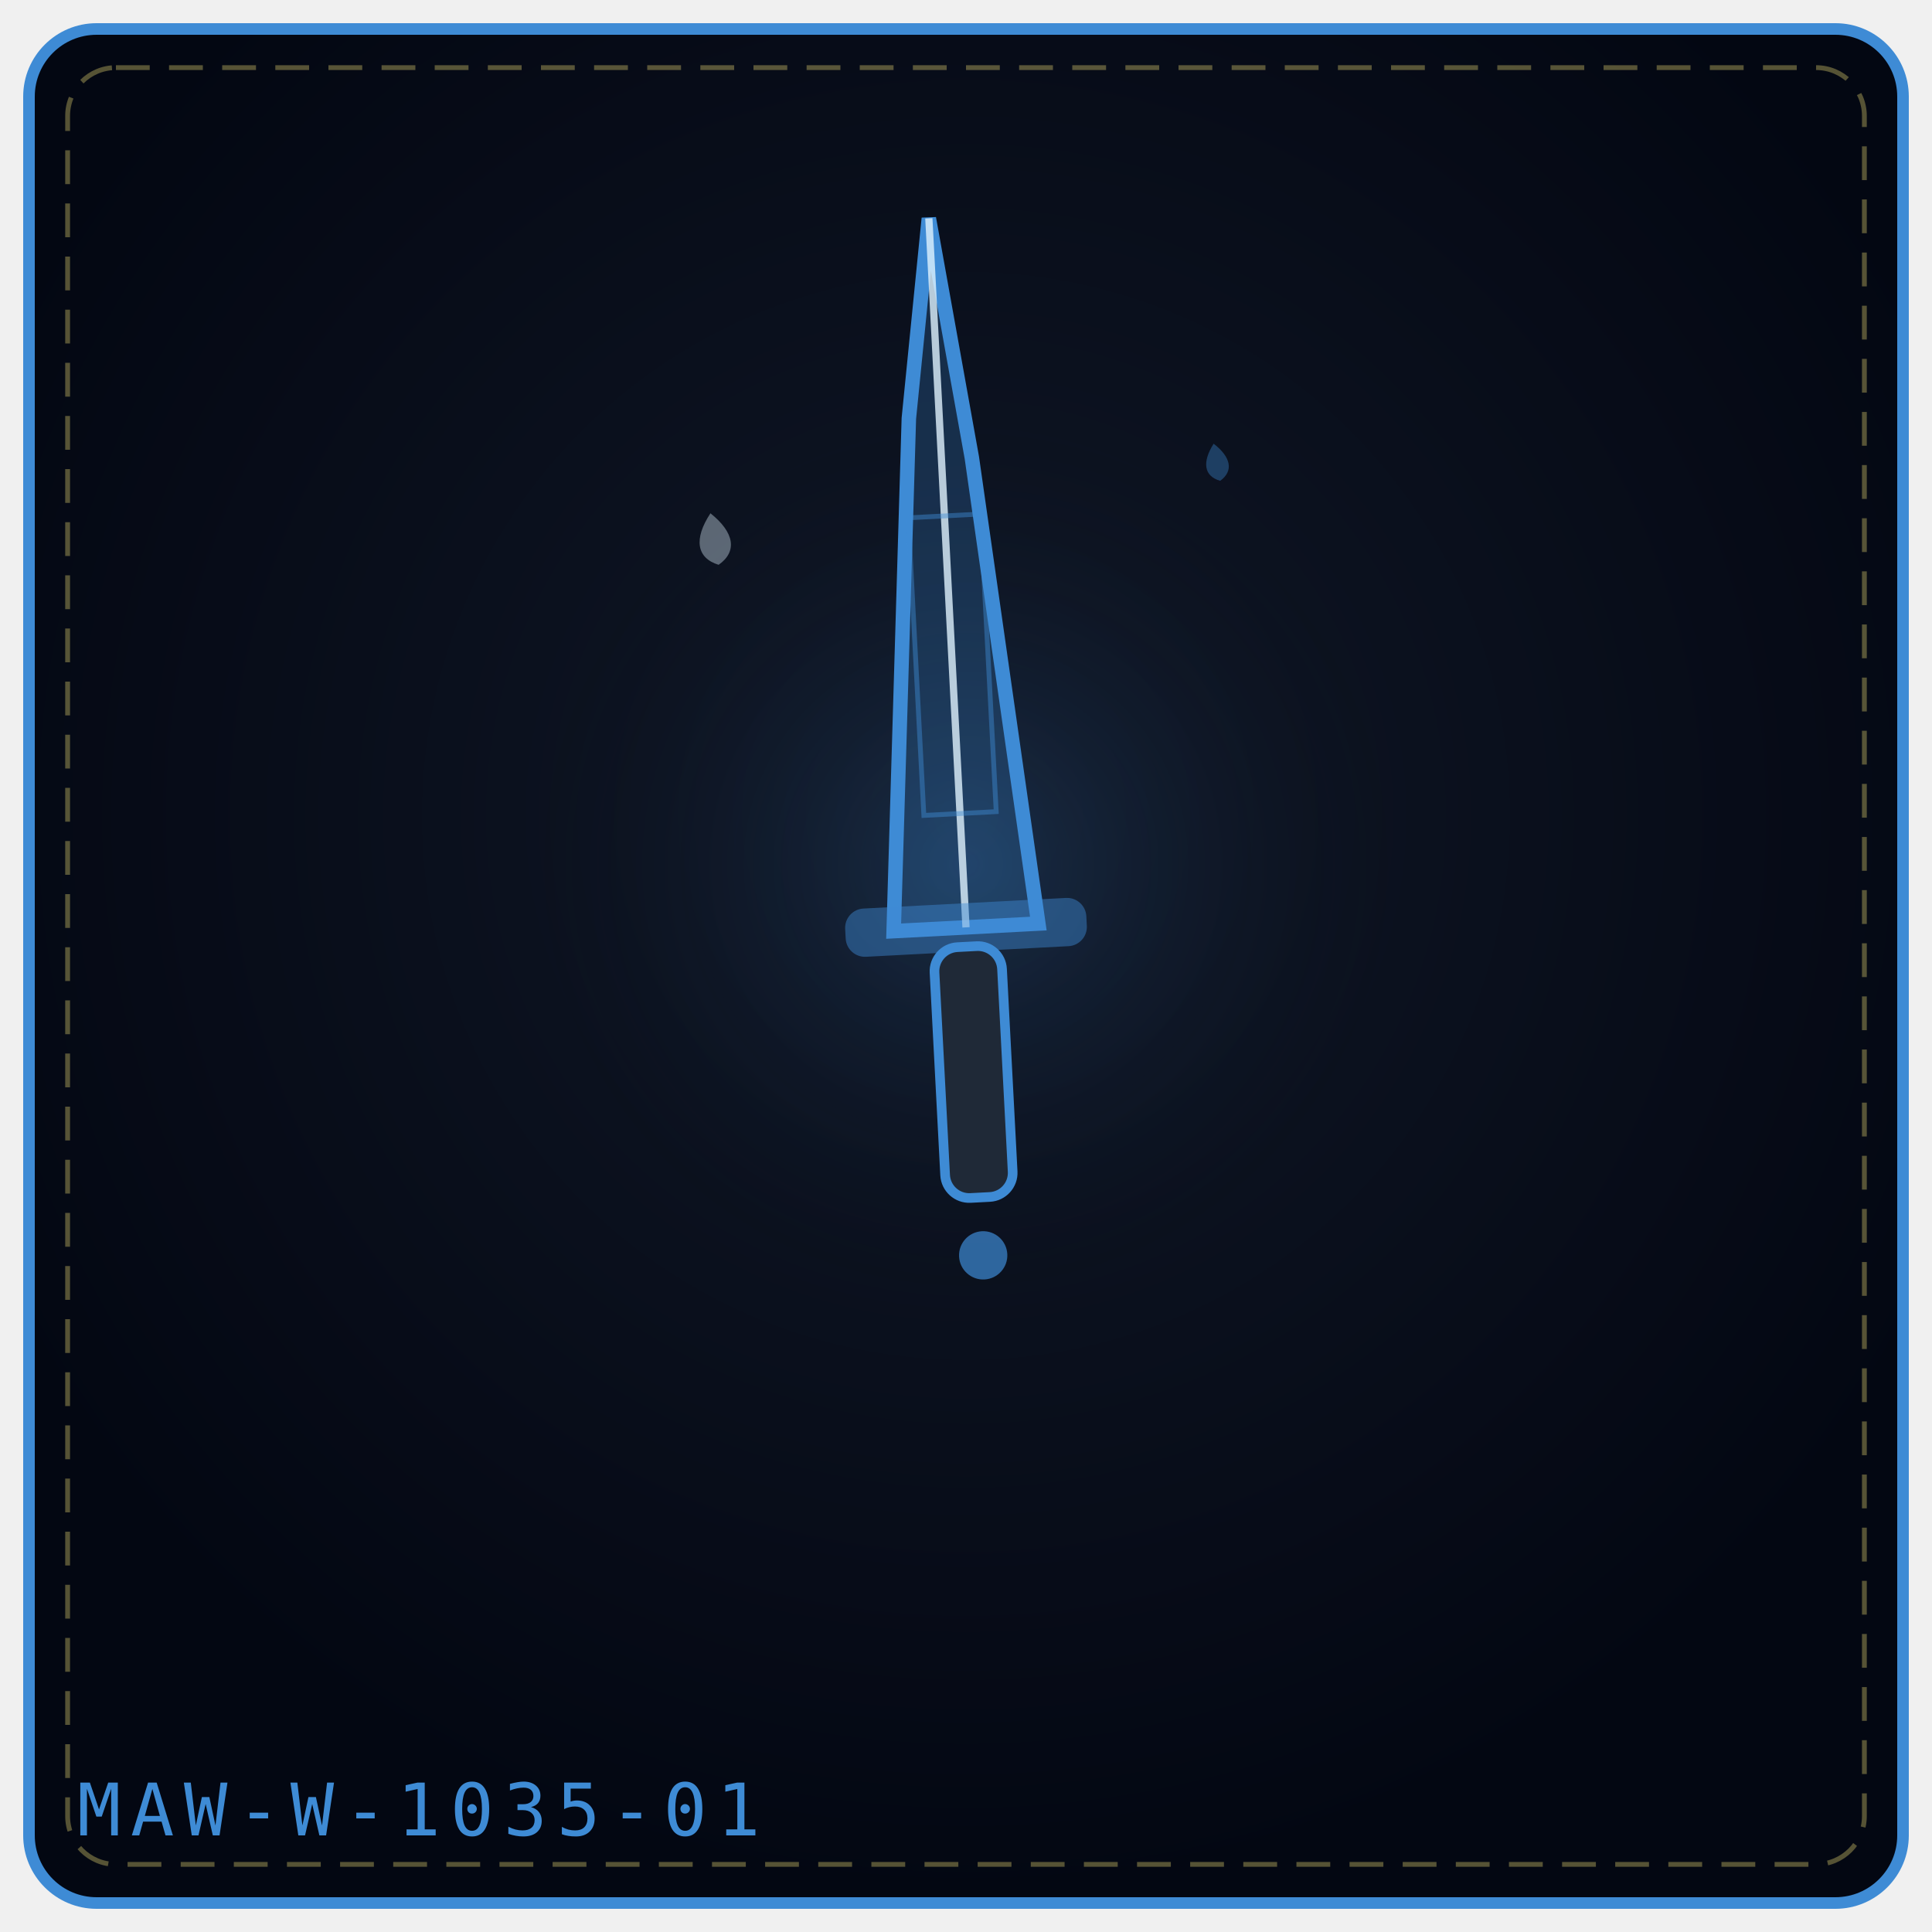
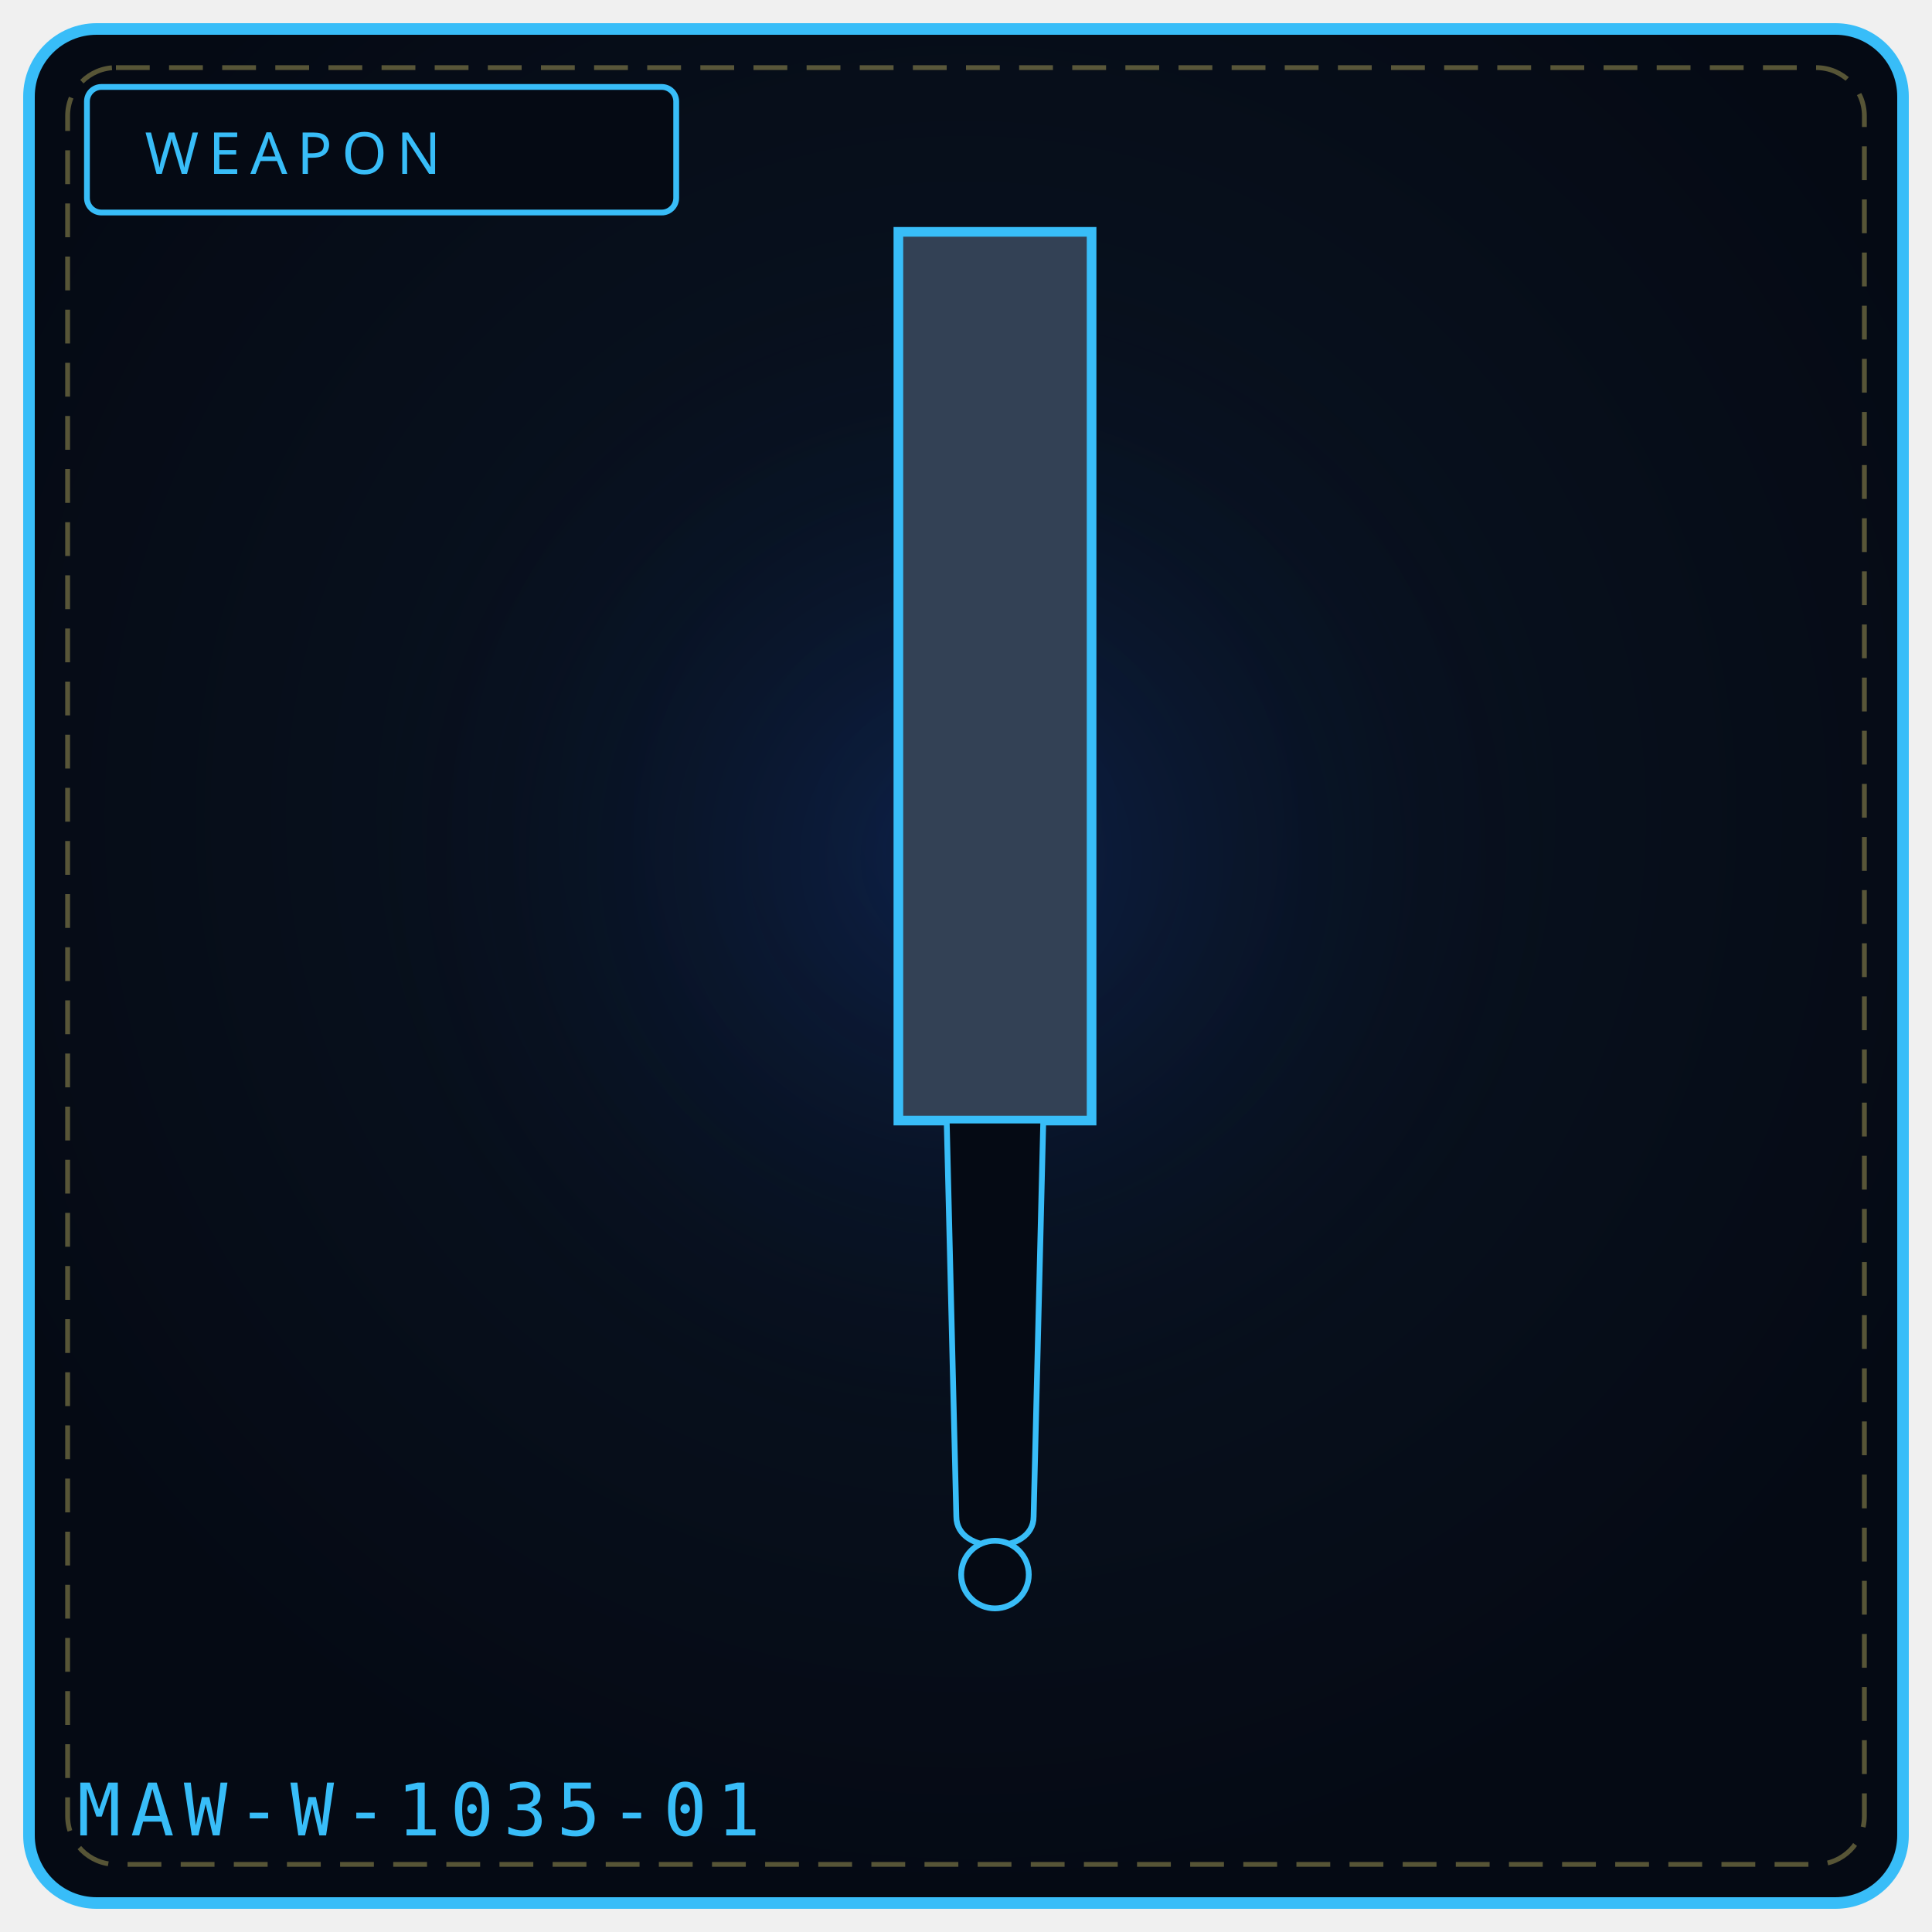
- <svg xmlns="http://www.w3.org/2000/svg" viewBox="0 0 400 400" width="100%" height="100%" role="img" aria-label="THE CRYING REQUIEM">
+ <svg xmlns="http://www.w3.org/2000/svg" viewBox="0 0 400 400" width="100%" height="100%" role="img" aria-label="WEAPON 1035">
  <defs>
-     <radialGradient id="bgac379d" cx="50%" cy="42%" r="58%">
-       <stop offset="0%" stop-color="#111827" />
-       <stop offset="100%" stop-color="#030712" />
+     <radialGradient id="bg1035" cx="50%" cy="42%" r="58%">
+       <stop offset="0%" stop-color="#0a1626" />
+       <stop offset="100%" stop-color="#050a14" />
    </radialGradient>
-     <radialGradient id="glac379d" cx="50%" cy="46%" r="42%">
-       <stop offset="0%" stop-color="#3e8bd5" stop-opacity=".2" />
+     <radialGradient id="gl1035" cx="50%" cy="46%" r="50%">
+       <stop offset="0%" stop-color="#1d4ed8" stop-opacity=".20" />
      <stop offset="100%" stop-color="#000" stop-opacity="0" />
    </radialGradient>
  </defs>
-   <rect x="6" y="6" width="388" height="388" rx="14" fill="url(#bgac379d)" stroke="#3e8bd5" stroke-width="2.4" />
+   <rect x="6" y="6" width="388" height="388" rx="14" fill="url(#bg1035)" stroke="#38bdf8" stroke-width="2.4" />
  <rect x="14" y="14" width="372" height="372" rx="10" fill="none" stroke="#f1df76" stroke-width="1" stroke-dasharray="7 4" opacity=".35" />
-   <circle cx="200" cy="188" r="115" fill="url(#glac379d)" />
-   <g transform="rotate(-3 200.0 192.0)">
-     <path d="M185.0 192.0 L193.7 86.16 L200.0 45.0 L206.3 94.98 L215.0 192.0 Z" fill="#3e8bd5" fill-opacity=".24" stroke="#3e8bd5" stroke-width="3" />
-     <path d="M200.0 192.0 L200.0 45.0" fill="none" stroke="#e0f2fe" stroke-width="1.5" opacity=".8" />
-     <rect x="192.5" y="106.7" width="15.0" height="61.7" fill="none" stroke="#3e8bd5" stroke-width="1" opacity=".45" />
-     <rect x="175.0" y="187.0" width="50.0" height="10" rx="4" fill="#3e8bd5" fill-opacity=".45" />
-     <rect x="193.0" y="196.0" width="14" height="52.0" rx="5" fill="#1f2937" stroke="#3e8bd5" stroke-width="2" />
-     <circle cx="200.0" cy="260.0" r="5.0" fill="#3e8bd5" fill-opacity=".7" />
-   </g>
-   <g transform="rotate(-9 148.0 112.0)" opacity=".9">
-     <path d="M148.0 106.2 C152.3 110.9, 152.3 114.9, 148.0 117.0 C143.7 114.9, 143.7 110.9, 148.0 106.2 Z" fill="#e0f2fe" opacity=".42" />
-   </g>
-   <g transform="rotate(-10 252.0 96.0)" opacity=".9">
-     <path d="M252.0 91.8 C255.1 95.2, 255.1 98.1, 252.0 99.6 C248.9 98.1, 248.9 95.2, 252.0 91.8 Z" fill="#3e8bd5" opacity=".42" />
-   </g>
-   <text x="16" y="380" font-family="monospace" font-size="15" letter-spacing="2" fill="#3e8bd5">MAW-W-1035-01</text>
+   <circle cx="200" cy="188" r="132" fill="url(#gl1035)" />
+   <rect x="18" y="18" width="122" height="26" rx="3" fill="#050a14" stroke="#38bdf8" stroke-width="1.2" />
+   <text x="30" y="36" fill="#38bdf8" font-family="Impact, Arial Black, sans-serif" font-size="12" letter-spacing="2">WEAPON</text>
+   <path d="M186 48 L 226 48 L 226 232 L 186 232 Z" fill="#334155" stroke="#38bdf8" stroke-width="2" />
+   <path d="M196 232 L 216 232 L 214 314 C 214 322, 198 322, 198 314 Z" fill="#050a14" stroke="#38bdf8" stroke-width="1.2" />
+   <circle cx="206" cy="326" r="7" fill="#050a14" stroke="#38bdf8" stroke-width="1.2" />
+   <text x="16" y="380" font-family="monospace" font-size="15" letter-spacing="2" fill="#38bdf8">MAW-W-1035-01</text>
+   <rect x="155" y="325" width="4" height="5" fill="#fff" opacity=".0" />
+   <circle cx="95" cy="343" r="1" fill="#000" opacity=".0" />
</svg>
